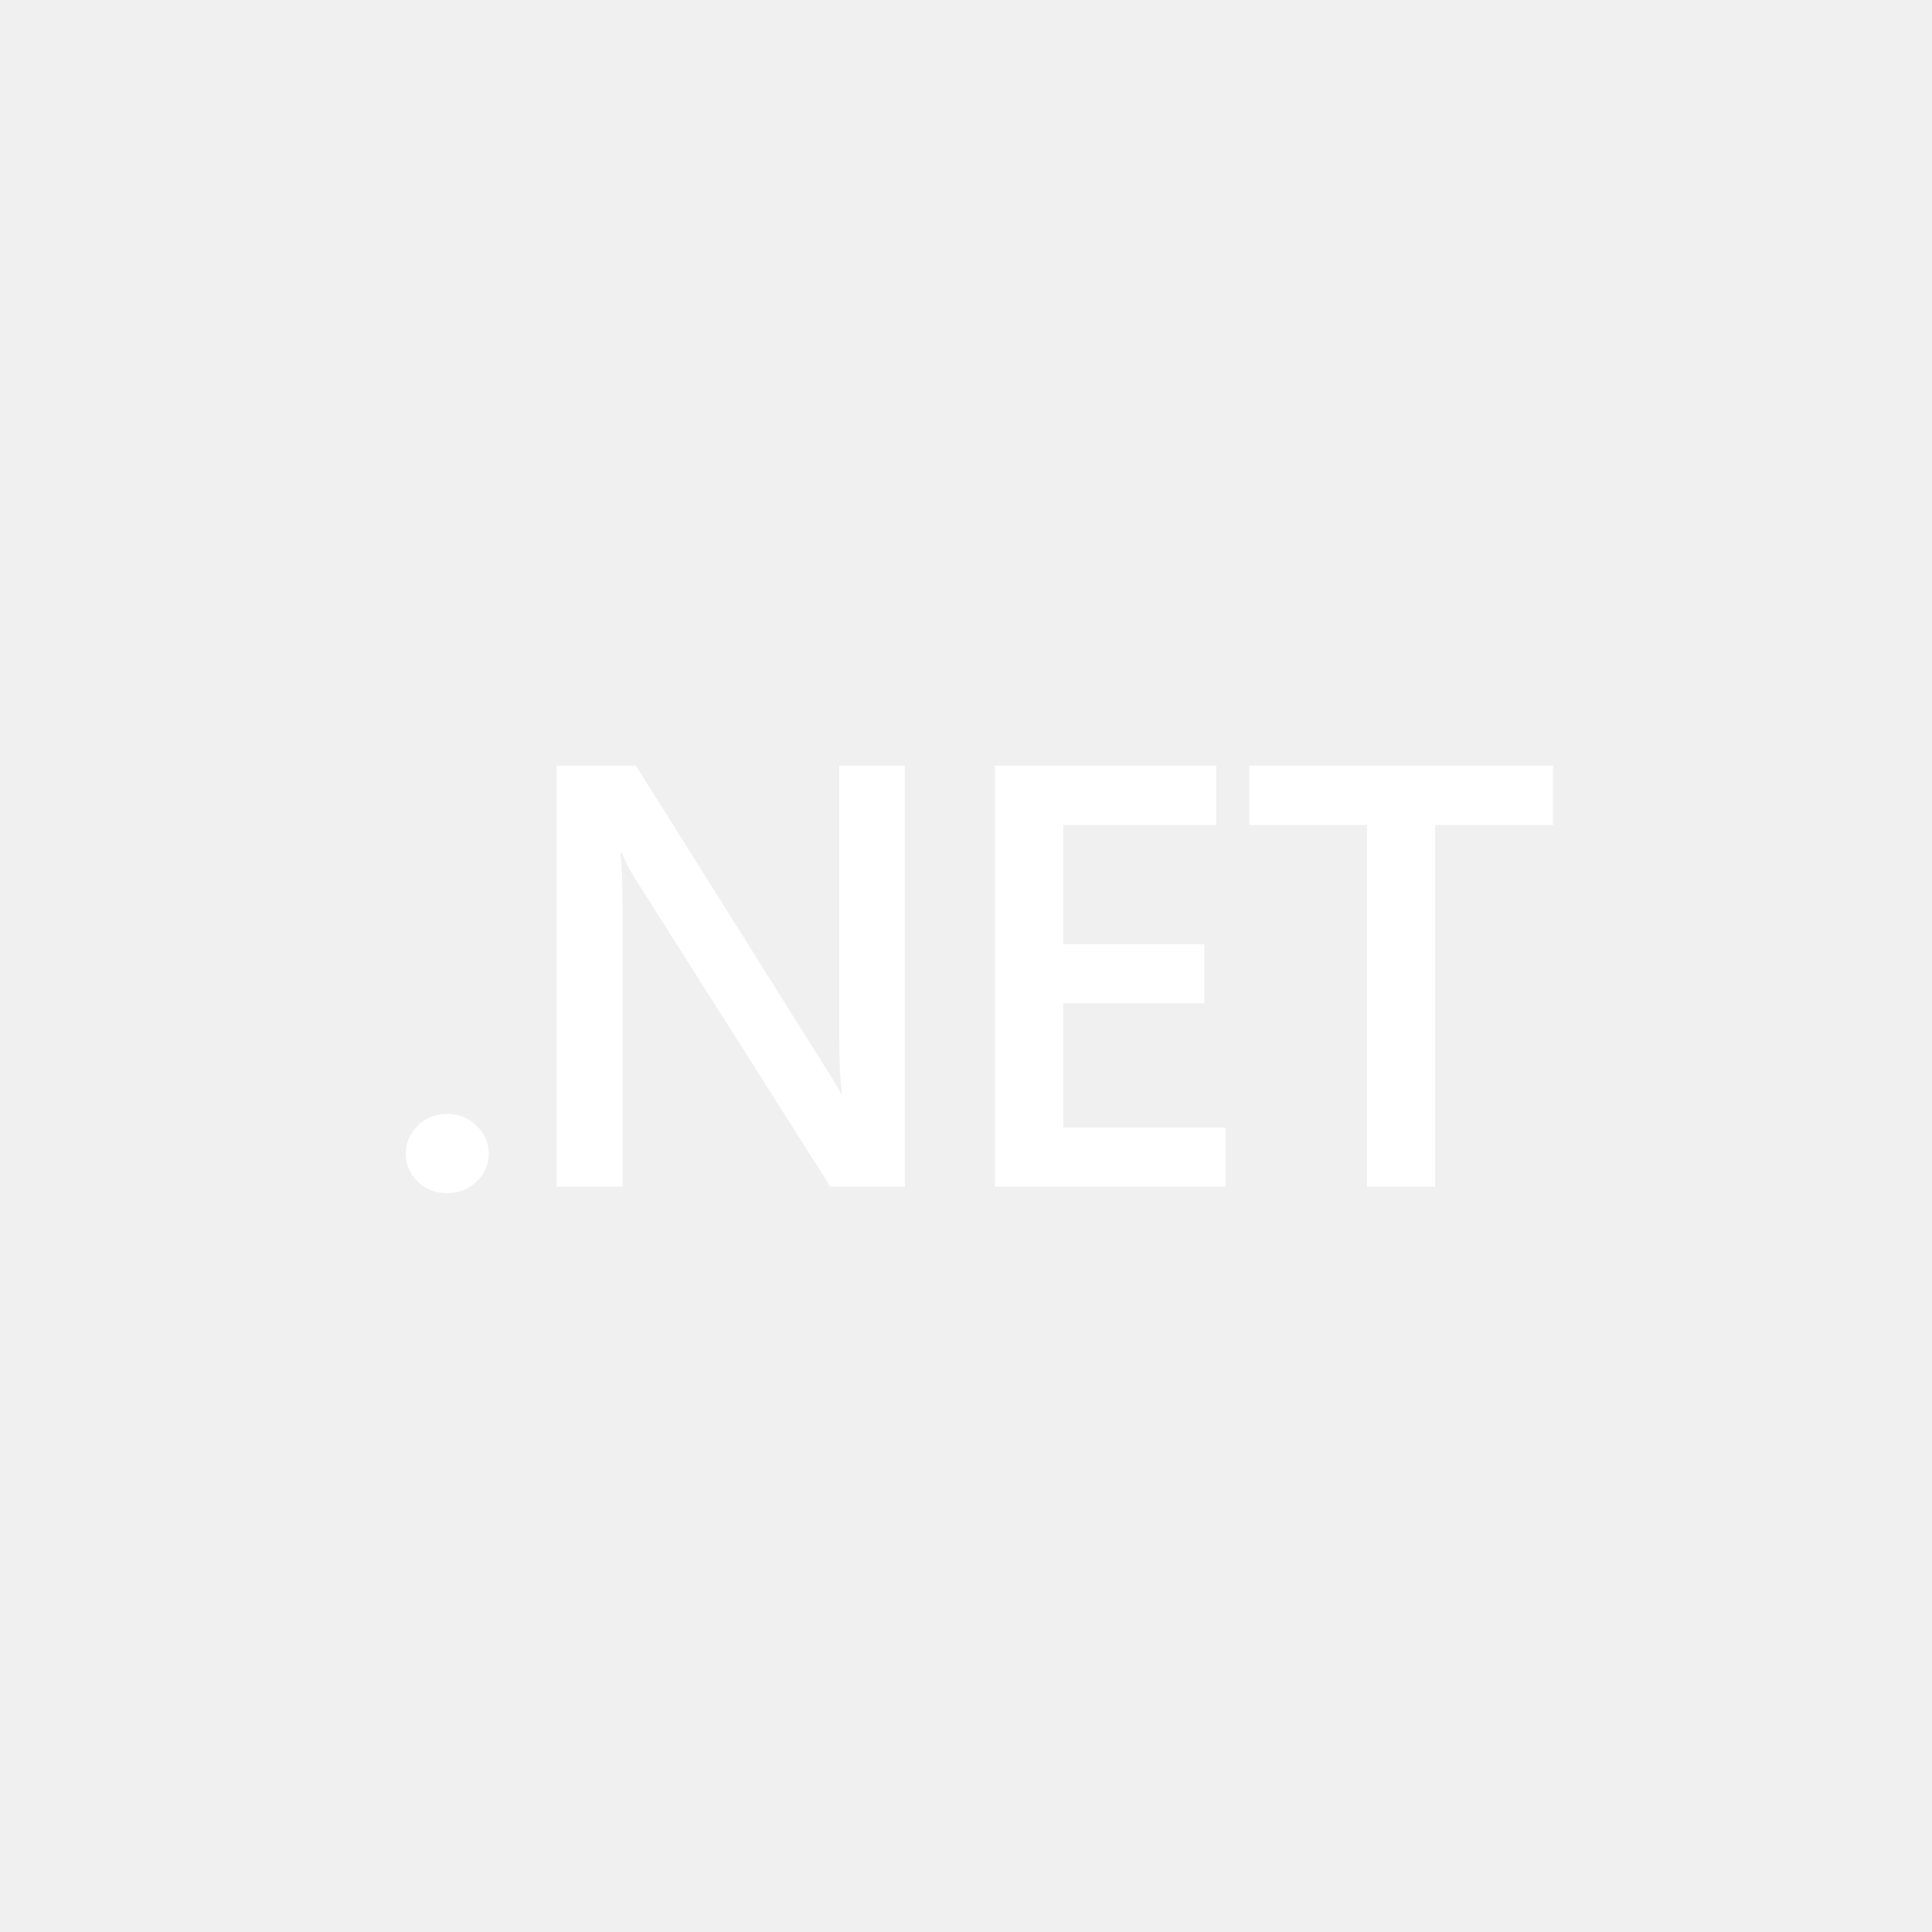
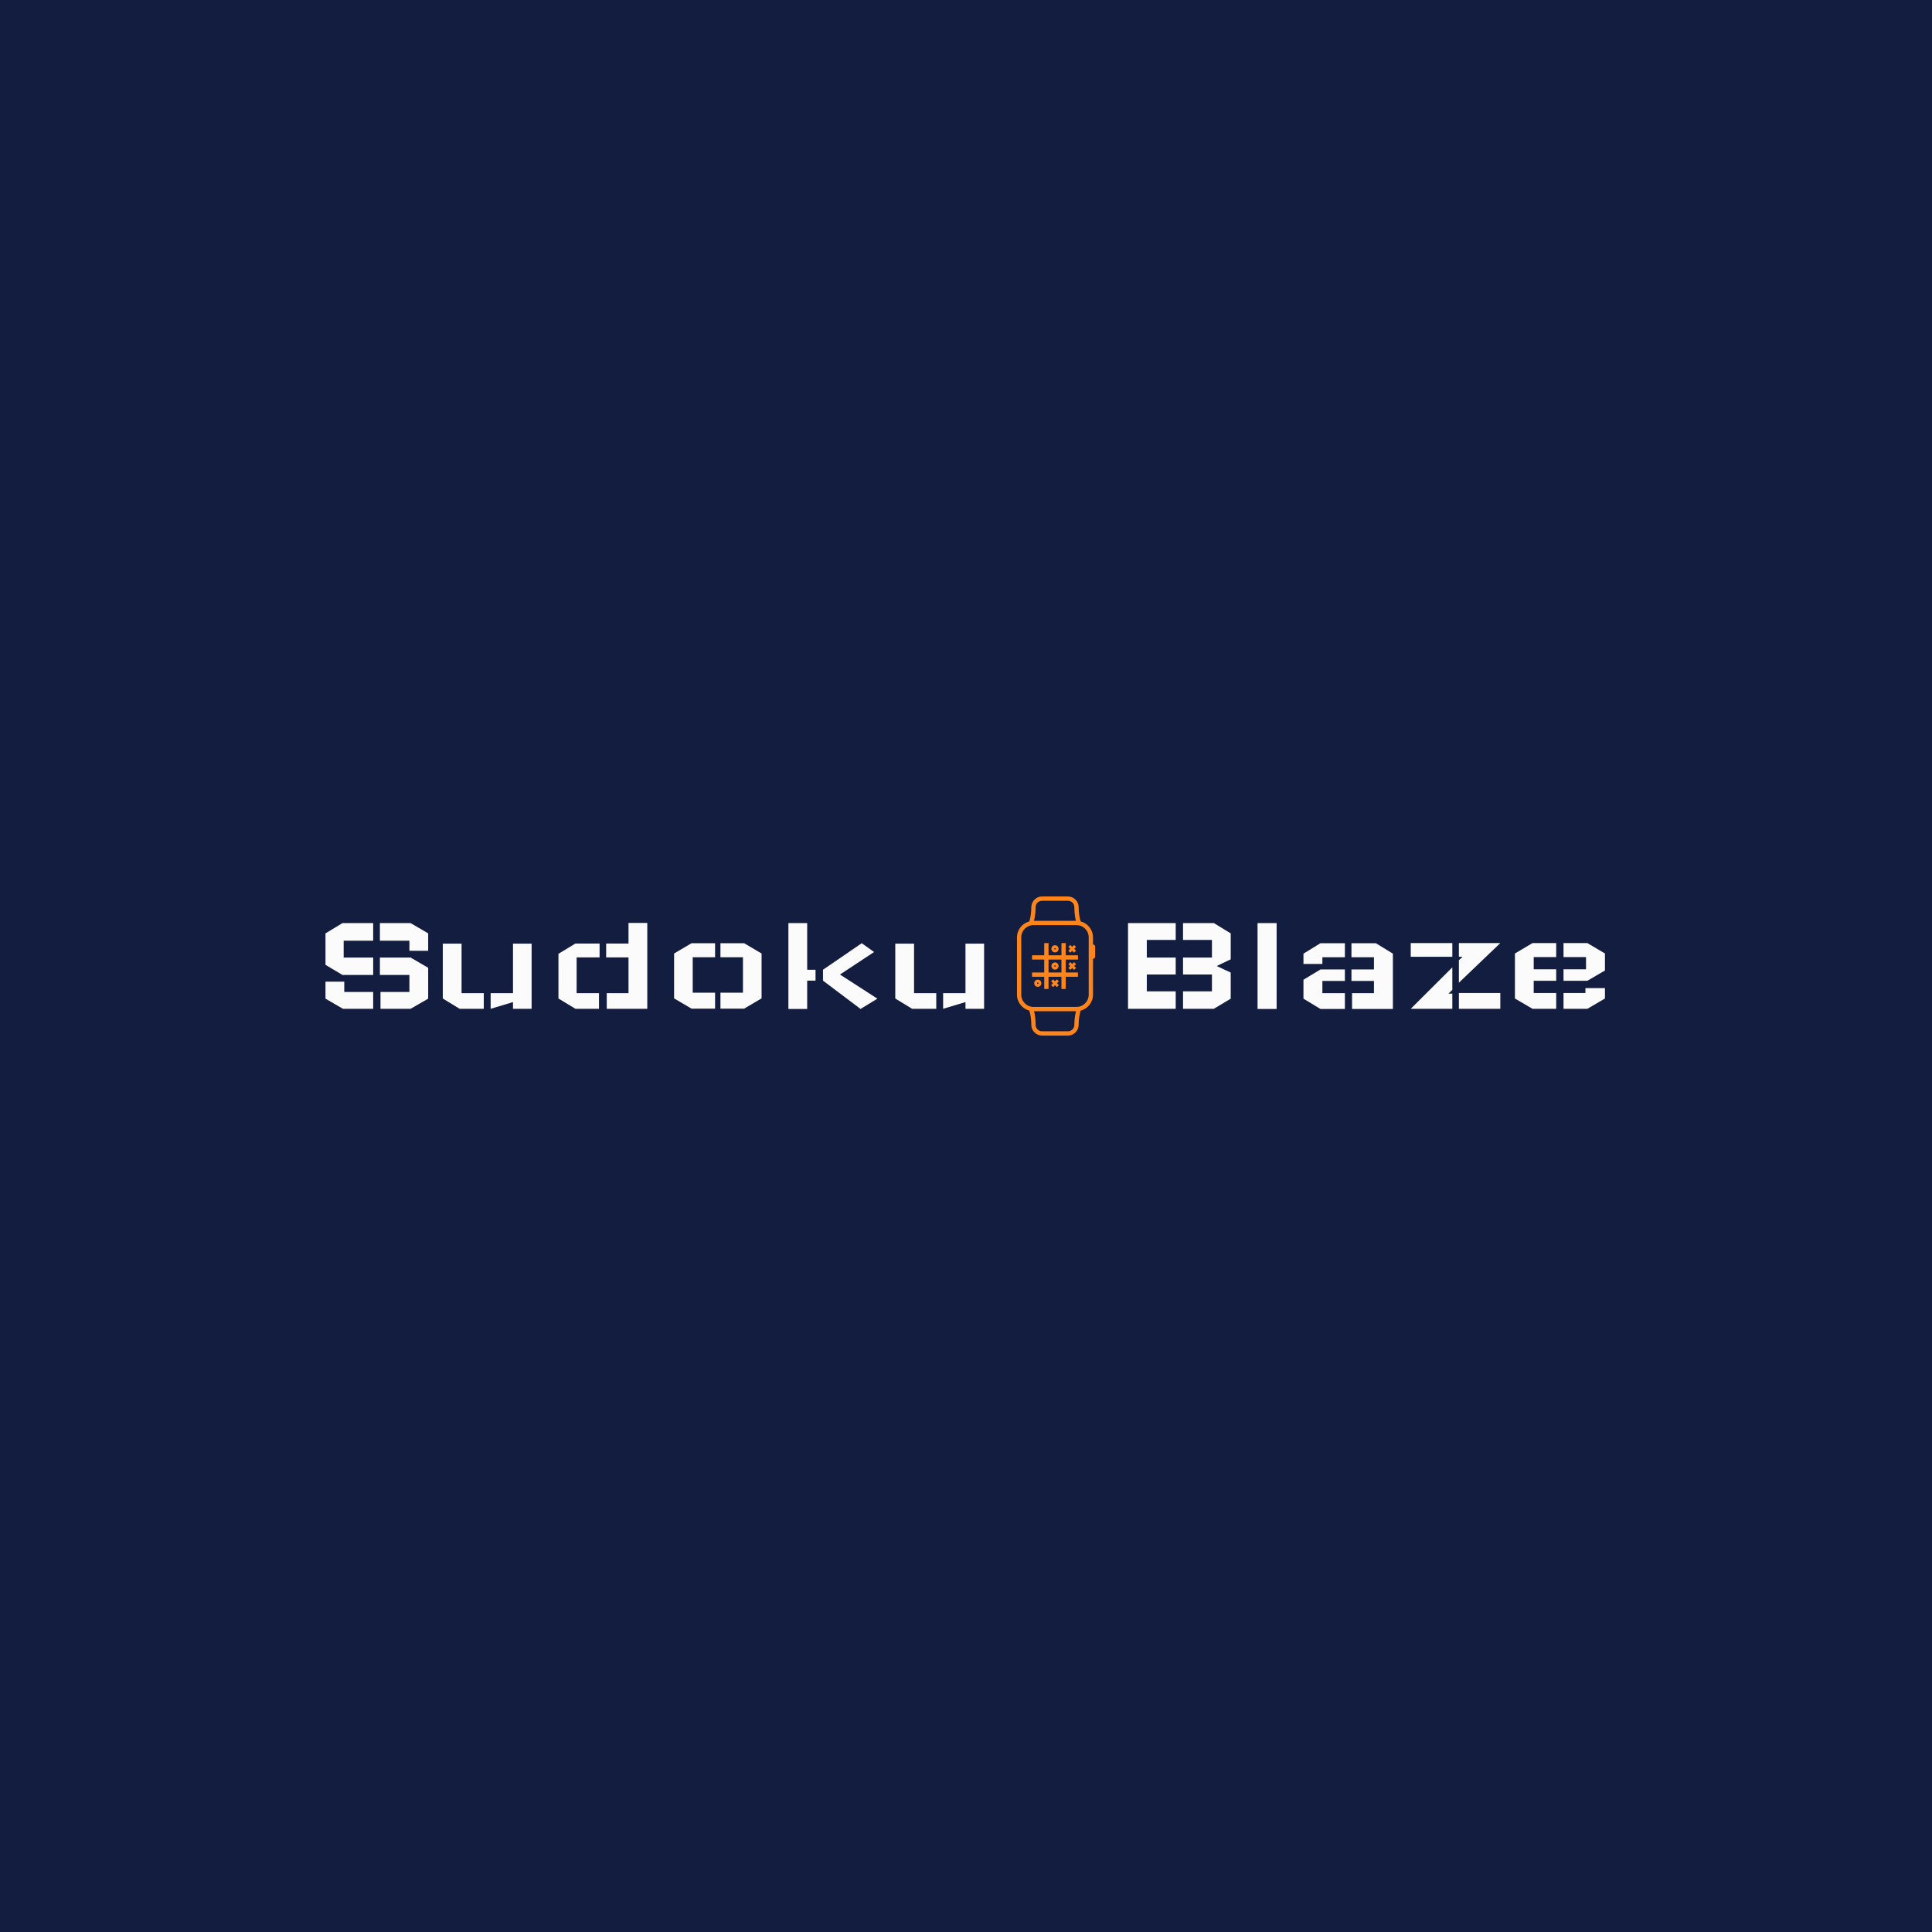
- <svg xmlns="http://www.w3.org/2000/svg" width="456" height="456" viewBox="0 0 456 456" version="1.1" xml:space="preserve" style="fill-rule:evenodd;clip-rule:evenodd;stroke-linejoin:round;stroke-miterlimit:2;">
-   <path d="m 105.5,281.609 c -2.703,0 -5.001,-0.9 -6.893,-2.702 -1.892,-1.848 -2.838,-4.042 -2.838,-6.582 0,-2.587 0.946,-4.804 2.838,-6.652 1.892,-1.848 4.19,-2.772 6.893,-2.772 2.748,0 5.068,0.924 6.96,2.772 1.937,1.848 2.906,4.064 2.906,6.652 0,2.54 -0.968,4.734 -2.906,6.582 -1.892,1.802 -4.212,2.702 -6.96,2.702 z" style="fill:#ffffff;fill-rule:nonzero;stroke-width:0.838" />
-   <path d="M 213.561,280.084 H 195.99 L 149.7,207.054 c -1.171,-1.848 -2.14,-3.765 -2.906,-5.751 h -0.406 c 0.361,2.125 0.541,6.675 0.541,13.65 v 65.132 h -15.543 v -99.36 h 18.719 l 44.737,71.298 c 1.892,2.957 3.109,4.989 3.649,6.098 h 0.27 c -0.45,-2.632 -0.676,-7.09 -0.676,-13.373 v -64.023 h 15.476 z" style="fill:#ffffff;fill-rule:nonzero;stroke-width:0.838" />
-   <path d="m 289.251,280.084 h -54.401 v -99.36 h 52.238 v 13.997 h -36.154 v 28.131 h 33.316 v 13.927 h -33.316 v 29.378 h 38.316 z" style="fill:#ffffff;fill-rule:nonzero;stroke-width:0.838" />
-   <path d="M 366.565,194.721 H 338.722 v 85.363 h -16.084 v -85.363 h -27.775 v -13.997 h 71.701 z" style="fill:#ffffff;fill-rule:nonzero;stroke-width:0.838" />
+ <svg xmlns="http://www.w3.org/2000/svg" version="1.1" width="1500" height="1500" viewBox="0 0 1500 1500">
+   <rect width="1500" height="1500" fill="#121d40" />
+   <g transform="matrix(0.6666667,0,0,0.6666667,249.3939,696.0182)">
+     <svg viewBox="0 0 396 43" data-background-color="#121d40" preserveAspectRatio="xMidYMid meet" height="162" width="1500">
+       <g id="tight-bounds" transform="matrix(1,0,0,1,0.24,-0.007227407)">
+         <svg viewBox="0 0 395.52 43.014" height="43.014" width="395.52">
+           <g>
+             <svg viewBox="0 0 429.218 46.679" height="43.014" width="395.52">
+               <g>
+                 <svg viewBox="0 0 429.218 46.679" height="46.679" width="429.218">
+                   <g id="textblocktransform">
+                     <svg viewBox="0 0 429.218 46.679" height="46.679" width="429.218" id="textblock">
+                       <g>
+                         <svg viewBox="0 0 429.218 46.679" height="46.679" width="429.218">
+                           <g>
+                             <svg>
+                               <g />
+                               <g />
+                             </svg>
+                           </g>
+                           <g>
+                             <svg>
+                               <g>
+                                 <svg />
+                               </g>
+                               <g />
+                             </svg>
+                           </g>
+                           <g id="text-0">
+                             <svg viewBox="0 0 429.218 46.679" height="46.679" width="429.218">
+                               <g transform="matrix(1,0,0,1,0,8.88965)">
+                                 <svg width="220.95" viewBox="3.5 -28.8 220.94 28.85" height="28.85" data-palette-color="#fbfbfb">
+                                   <path d="M3.5-14.75L3.5-25.3 9.2-28.75 19.5-28.75 19.5-22.85 9.6-22.85 9.6-17.2 19.5-17.2 19.5-11.35 9.2-11.35 3.5-14.75ZM37.95-3.4L37.95-13.75 32.05-17.2 21.75-17.2 21.75-11.35 31.65-11.35 31.65-5.65 21.95-5.65 21.95 0 32.05 0 37.95-3.4ZM3.5-9.1L9.8-9.1 9.8-5.65 19.5-5.65 19.5 0 9.35 0 3.5-3.4 3.5-9.1ZM31.65-19.45L37.95-19.45 37.95-25.3 32.05-28.75 21.75-28.75 21.75-22.85 31.65-22.85 31.65-19.45ZM72.65-21.85L72.65 0 66.4 0 66.4-2.25 58.9 0 58.9-5.25 66.4-5.25 66.4-21.85 72.65-21.85ZM42.85-21.85L42.85-3.45 48.5 0 56.6 0 56.6-5.25 49.15-5.25 49.15-21.85 42.85-21.85ZM111.45-28.8L111.45 0 97.85 0 97.85-5.25 105.15-5.25 105.15-17.25 97.65-17.25 97.65-21.9 105.15-21.9 105.15-28.8 111.45-28.8ZM81.65-3.45L81.65-18.45 87.35-21.9 95.45-21.9 95.45-17.25 87.75-17.25 87.75-5.25 95.25-5.25 95.25 0 87.35 0 81.65-3.45ZM120.44-3.5L120.44-18.55 126.29-22 134.19-22 134.19-17.3 126.69-17.3 126.69-5.4 134.19-5.4 134.19-0.05 126.29-0.05 120.44-3.5ZM149.79-3.5L149.79-18.55 143.94-22 135.99-22 135.99-17.3 143.54-17.3 143.54-5.4 135.99-5.4 135.99-0.05 143.94-0.05 149.79-3.5ZM158.79 0.05L158.79-28.75 165.09-28.75 165.09-13.1 167.89-13.1 167.89-9.45 165.09-9.45 165.09 0.05 158.79 0.05ZM188.64-3.4L176.09-11.5 187.54-19.05 183.39-22 170.39-13.1 170.39-9.45 182.99 0.05 188.64-3.4ZM224.44-21.85L224.44 0 218.19 0 218.19-2.25 210.69 0 210.69-5.25 218.19-5.25 218.19-21.85 224.44-21.85ZM194.64-21.85L194.64-3.45 200.29 0 208.39 0 208.39-5.25 200.94-5.25 200.94-21.85 194.64-21.85Z" opacity="1" transform="matrix(1,0,0,1,0,0)" fill="#fbfbfb" class="undefined-yy-0" />
+                                 </svg>
+                               </g>
+                               <g>
+                                 <svg version="1.1" x="231.971" y="0" viewBox="-165.5 232.5 54.5 97" style="enable-background:new -189 231 100 100;" xml:space="preserve" height="46.679" width="26.227" class="icon-cg-0" data-fill-palette-color="accent" id="cg-0">
+                                   <g fill="#ff851b" data-fill-palette-color="accent">
+                                     <path d="M-112.5 266v-5c0-5.3-3.7-9.8-8.6-11.1-0.9-2.6-1.4-6.7-1.4-9.9 0-4.1-3.4-7.5-7.5-7.5h-18c-4.1 0-7.5 3.4-7.5 7.5 0 3.2-0.5 7.3-1.4 9.9-4.9 1.3-8.6 5.8-8.6 11.1v40c0 5.3 3.7 9.8 8.6 11.1 0.9 2.6 1.4 6.7 1.4 9.9 0 4.1 3.4 7.5 7.5 7.5h18c4.1 0 7.5-3.4 7.5-7.5 0-3.2 0.5-7.3 1.4-9.9 4.9-1.3 8.6-5.8 8.6-11.1v-25c0.8 0 1.5-0.7 1.5-1.5v-7C-111 266.7-111.7 266-112.5 266zM-152.5 240c0-2.5 2-4.5 4.5-4.5h18c2.5 0 4.5 2 4.5 4.5 0 1.4 0.1 5.8 1.1 9.5h-29.3C-152.6 245.8-152.5 241.4-152.5 240zM-125.5 322c0 2.5-2 4.5-4.5 4.5h-18c-2.5 0-4.5-2-4.5-4.5 0-1.4-0.1-5.8-1.1-9.5h29.3C-125.4 316.2-125.5 320.6-125.5 322zM-115.5 301c0 4.7-3.8 8.5-8.5 8.5h-30c-4.7 0-8.5-3.8-8.5-8.5v-40c0-4.7 3.8-8.5 8.5-8.5h30c4.7 0 8.5 3.8 8.5 8.5V301z" fill="#ff851b" data-fill-palette-color="accent" />
+                                   </g>
+                                   <path d="M-137.7 290.3l-1.3 1.3-1.3-1.3-1.4 1.4 1.3 1.3-1.3 1.3 1.4 1.4 1.3-1.3 1.3 1.3 1.4-1.4-1.3-1.3 1.3-1.3L-137.7 290.3zM-151 290.5c-1.4 0-2.5 1.1-2.5 2.5s1.1 2.5 2.5 2.5c1.4 0 2.5-1.1 2.5-2.5S-149.6 290.5-151 290.5zM-151 293.5c-0.3 0-0.5-0.2-0.5-0.5s0.2-0.5 0.5-0.5 0.5 0.2 0.5 0.5S-150.7 293.5-151 293.5zM-125.7 278.3l-1.3 1.3-1.3-1.3-1.4 1.4 1.3 1.3-1.3 1.3 1.4 1.4 1.3-1.3 1.3 1.3 1.4-1.4-1.3-1.3 1.3-1.3L-125.7 278.3zM-125.7 266.3l-1.3 1.3-1.3-1.3-1.4 1.4 1.3 1.3-1.3 1.3 1.4 1.4 1.3-1.3 1.3 1.3 1.4-1.4-1.3-1.3 1.3-1.3L-125.7 266.3zM-123 273.5h-8.5V265h-3v8.5h-9V265h-3v8.5h-8.5v3h8.5v9h-8.5v3h8.5v8.5h3v-8.5h9v8.5h3v-8.5h8.5v-3h-8.5v-9h8.5V273.5zM-134.5 285.5h-9v-9h9V285.5zM-139 283.5c1.4 0 2.5-1.1 2.5-2.5s-1.1-2.5-2.5-2.5c-1.4 0-2.5 1.1-2.5 2.5S-140.4 283.5-139 283.5zM-139 280.5c0.3 0 0.5 0.2 0.5 0.5s-0.2 0.5-0.5 0.5-0.5-0.2-0.5-0.5S-139.3 280.5-139 280.5zM-136.5 269c0-1.4-1.1-2.5-2.5-2.5-1.4 0-2.5 1.1-2.5 2.5s1.1 2.5 2.5 2.5C-137.6 271.5-136.5 270.4-136.5 269zM-139.5 269c0-0.3 0.2-0.5 0.5-0.5s0.5 0.2 0.5 0.5-0.2 0.5-0.5 0.5S-139.5 269.3-139.5 269z" fill="#ff851b" data-fill-palette-color="accent" />
+                                 </svg>
+                               </g>
+                               <g transform="matrix(1,0,0,1,269.2184,8.93965)">
+                                 <svg width="160" viewBox="5 -28.75 159.99 28.8" height="28.8" data-palette-color="#fbfbfb">
+                                   <path d="M5 0L5-28.75 21-28.75 21-23.1 11.3-23.1 11.3-17.2 21-17.2 21-11.5 11.3-11.5 11.3-5.85 21-5.85 21 0 5 0ZM33.8 0L39.45-3.4 39.45-12.15 34.75-14.35 39.45-16.6 39.45-25.3 33.8-28.75 23.45-28.75 23.45-23.1 33.15-23.1 33.15-17.2 23.45-17.2 23.45-11.5 33.15-11.5 33.15-5.85 23.45-5.85 23.45 0 33.8 0ZM48.45 0.05L48.45-28.75 54.85-28.75 54.85 0.05 48.45 0.05ZM63.85-3.4L63.85-9.75 69.55-13.2 77.75-13.2 77.75-9.35 70.2-9.35 70.2-5.25 77.75-5.25 77.75 0.05 69.55 0.05 63.85-3.4ZM70.2-15.05L63.85-15.05 63.85-18.5 69.55-22 77.75-22 77.75-17.3 70.2-17.3 70.2-15.05ZM93.85 0.05L93.85-18.5 88.15-22 79.95-22 79.95-17.3 87.5-17.3 87.5-13.2 79.95-13.2 79.95-9.35 87.5-9.35 87.5-5.25 80.15-5.25 80.15 0.05 93.85 0.05ZM115.99-22.05L129.89-22.05 115.99-8.75 115.99-16.3 117.24-17.45 115.99-17.45 115.99-22.05ZM113.79-5.1L113.79 0 99.84 0 113.79-13.9 113.79-6.35 112.49-5.1 113.79-5.1ZM99.84-22.05L113.79-22.05 113.79-17.45 99.84-17.45 99.84-22.05ZM115.99-5.3L129.89-5.3 129.89 0 115.99 0 115.99-5.3ZM164.99-18.55L164.99-12.85 159.09-9.4 151.09-9.4 151.09-13.25 158.64-13.25 158.64-17.35 151.09-17.35 151.09-22.05 159.09-22.05 164.99-18.55ZM158.44-6.95L164.99-6.95 164.99-3.45 159.09 0 151.09 0 151.09-5.3 158.44-5.3 158.44-6.95ZM134.79-18.55L134.79-3.45 140.69 0 148.64 0 148.64-5.3 141.09-5.3 141.09-9.4 148.64-9.4 148.64-13.25 141.09-13.25 141.09-17.35 148.64-17.35 148.64-22.05 140.69-22.05 134.79-18.55Z" opacity="1" transform="matrix(1,0,0,1,0,0)" fill="#fbfbfb" class="undefined-yy-1" />
+                                 </svg>
+                               </g>
+                             </svg>
+                           </g>
+                         </svg>
+                       </g>
+                     </svg>
+                   </g>
+                 </svg>
+               </g>
+               <g />
+             </svg>
+           </g>
+           <defs />
+         </svg>
+         <rect width="395.52" height="43.014" fill="none" stroke="none" visibility="hidden" />
+       </g>
+     </svg>
+   </g>
</svg>
